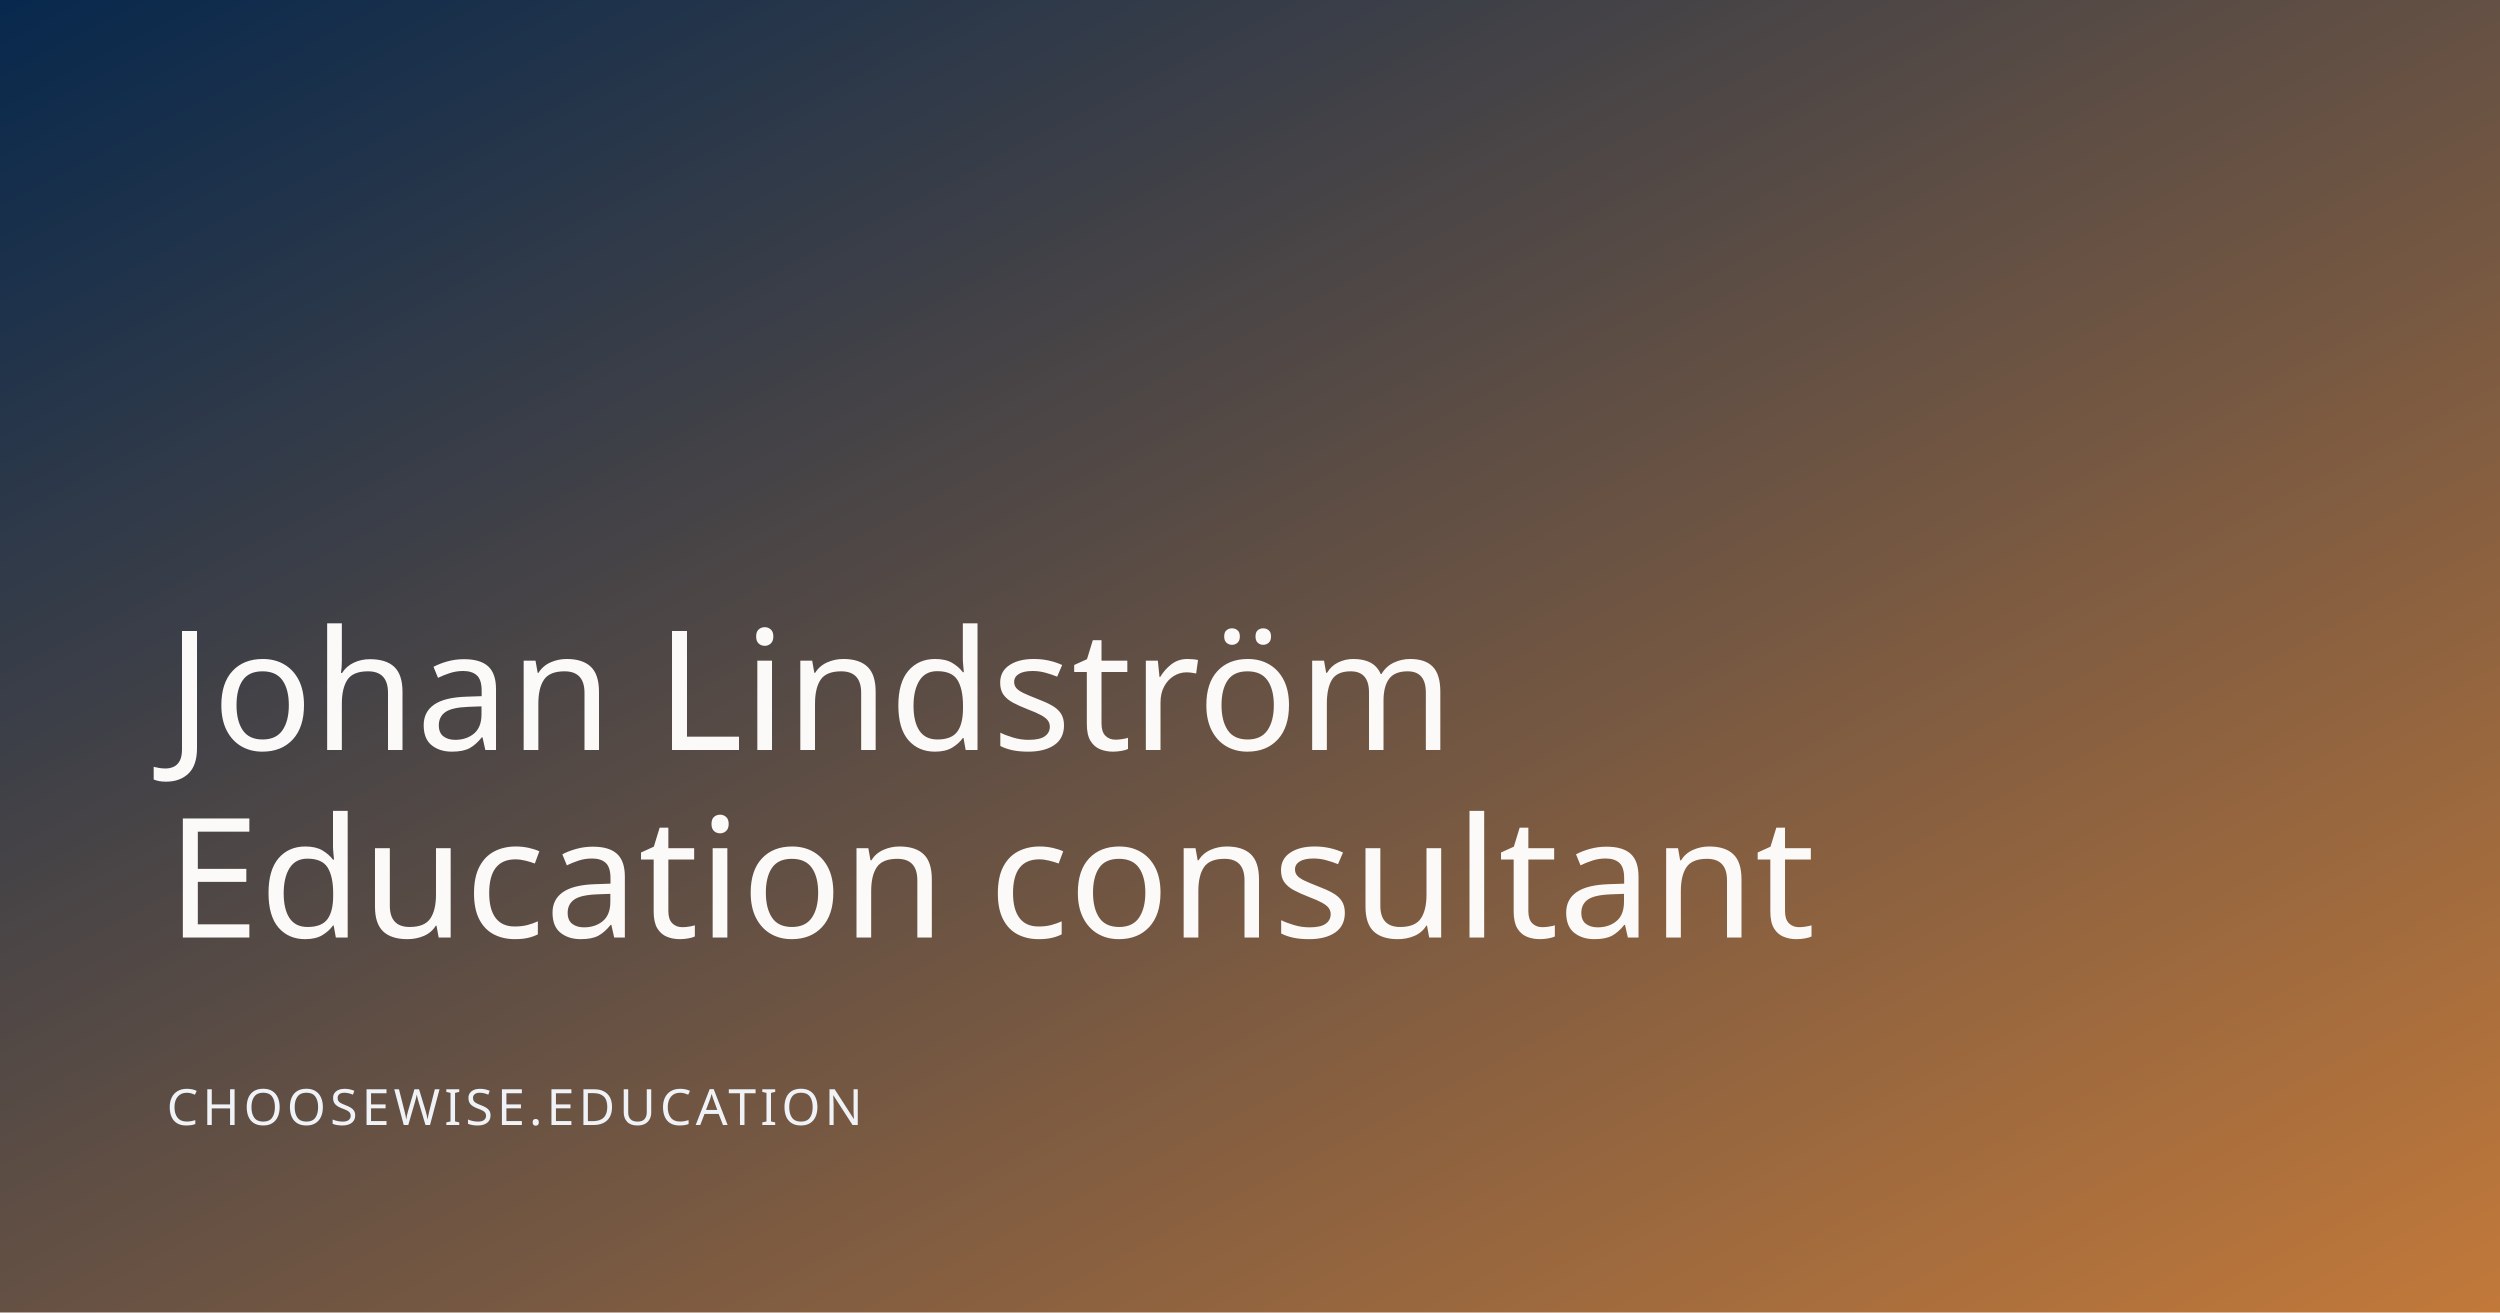
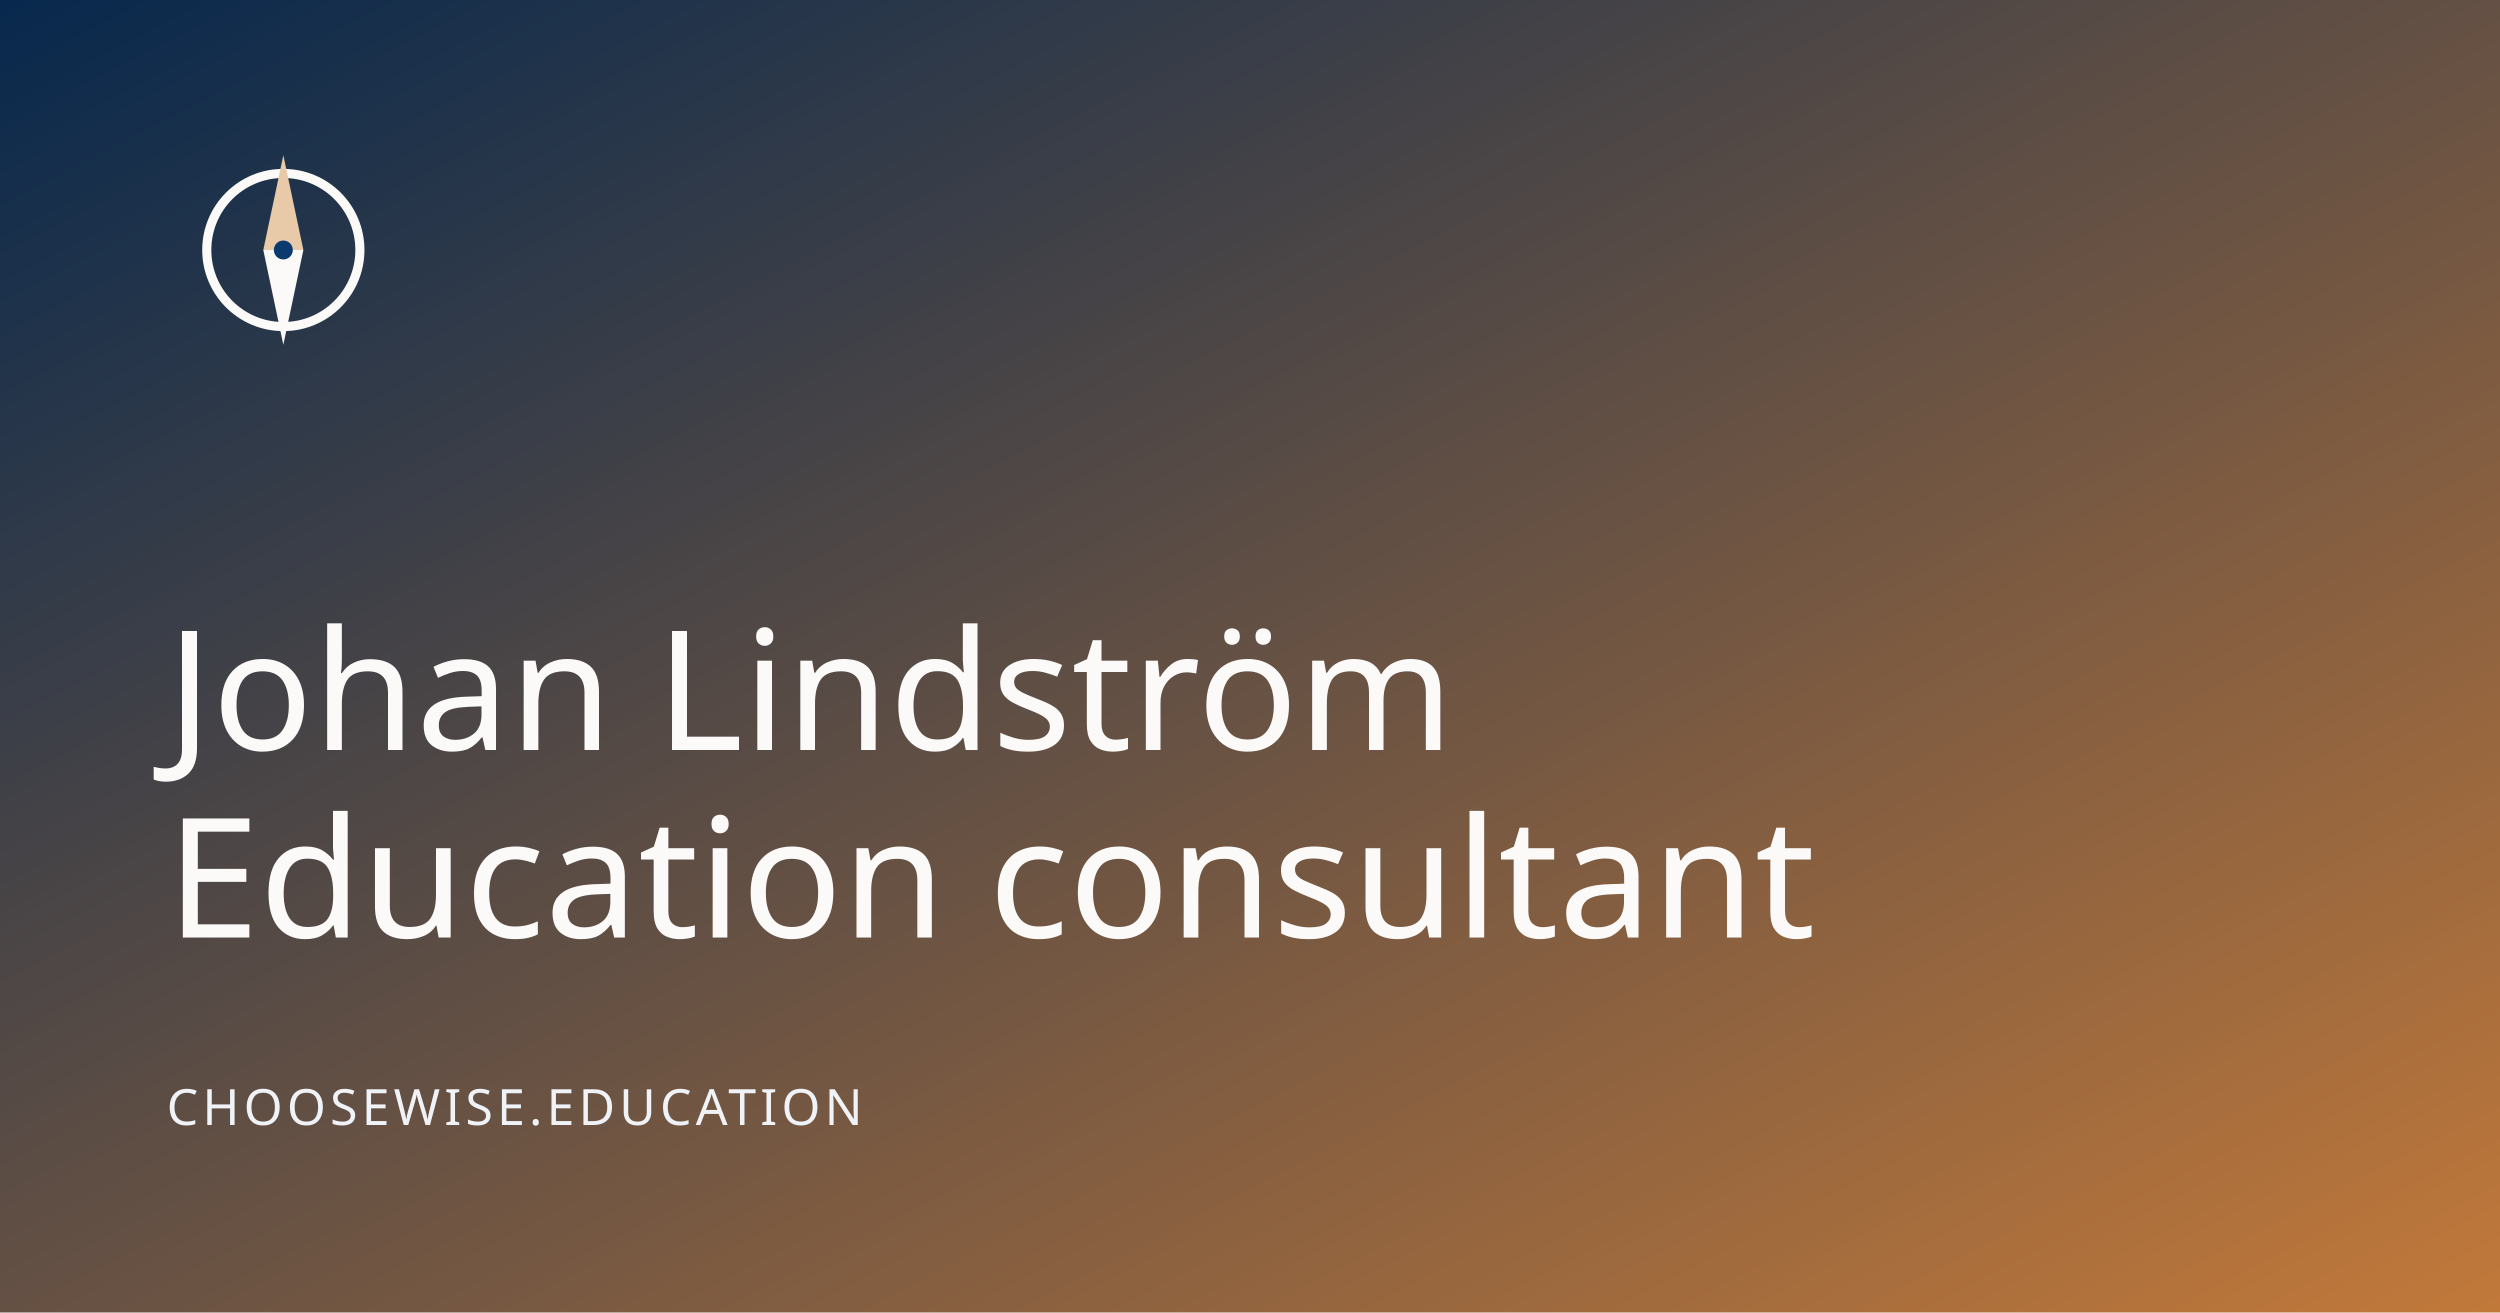
<svg xmlns="http://www.w3.org/2000/svg" viewBox="0 0 1200 630" width="1200" height="630">
  <defs>
    <style>
      @font-face {
        font-family: 'Hanken Grotesk';
        src: url('../../../fonts/hanken-grotesk/HankenGrotesk-VariableFont.woff2') format('woff2');
        font-weight: 300 600;
        font-style: normal;
      }
    </style>
    <linearGradient id="bg" x1="0" y1="0" x2="1" y2="1">
      <stop offset="0%" stop-color="#07284D" />
      <stop offset="100%" stop-color="#C2793A" />
    </linearGradient>
  </defs>
  <rect width="1200" height="630" fill="url(#bg)" />
+   <svg x="80" y="64" width="112" height="112" viewBox="0 0 64 64">
+     <circle cx="32" cy="32" r="21" fill="none" stroke="#FBFAF8" stroke-width="2.5" />
+     <path d="M32 58 L37.5 32 L26.5 32 Z" fill="#FBFAF8" />
+     <path d="M32 6 L37.5 32 L26.5 32 Z" fill="#E8C9A8" />
+     <circle cx="32" cy="32" r="2.6" fill="#0B3A6F" />
+   </svg>
  <text x="80" y="360" font-family="Hanken Grotesk, sans-serif" font-size="80" font-weight="300" fill="#FBFAF8">Johan Lindström</text>
  <text x="80" y="450" font-family="Hanken Grotesk, sans-serif" font-size="80" font-weight="300" fill="#FBFAF8">Education consultant</text>
  <text x="80" y="540" font-family="Hanken Grotesk, sans-serif" font-size="24" font-weight="500" fill="#EFF2F6" letter-spacing="2">CHOOSEWISE.EDUCATION</text>
</svg>
